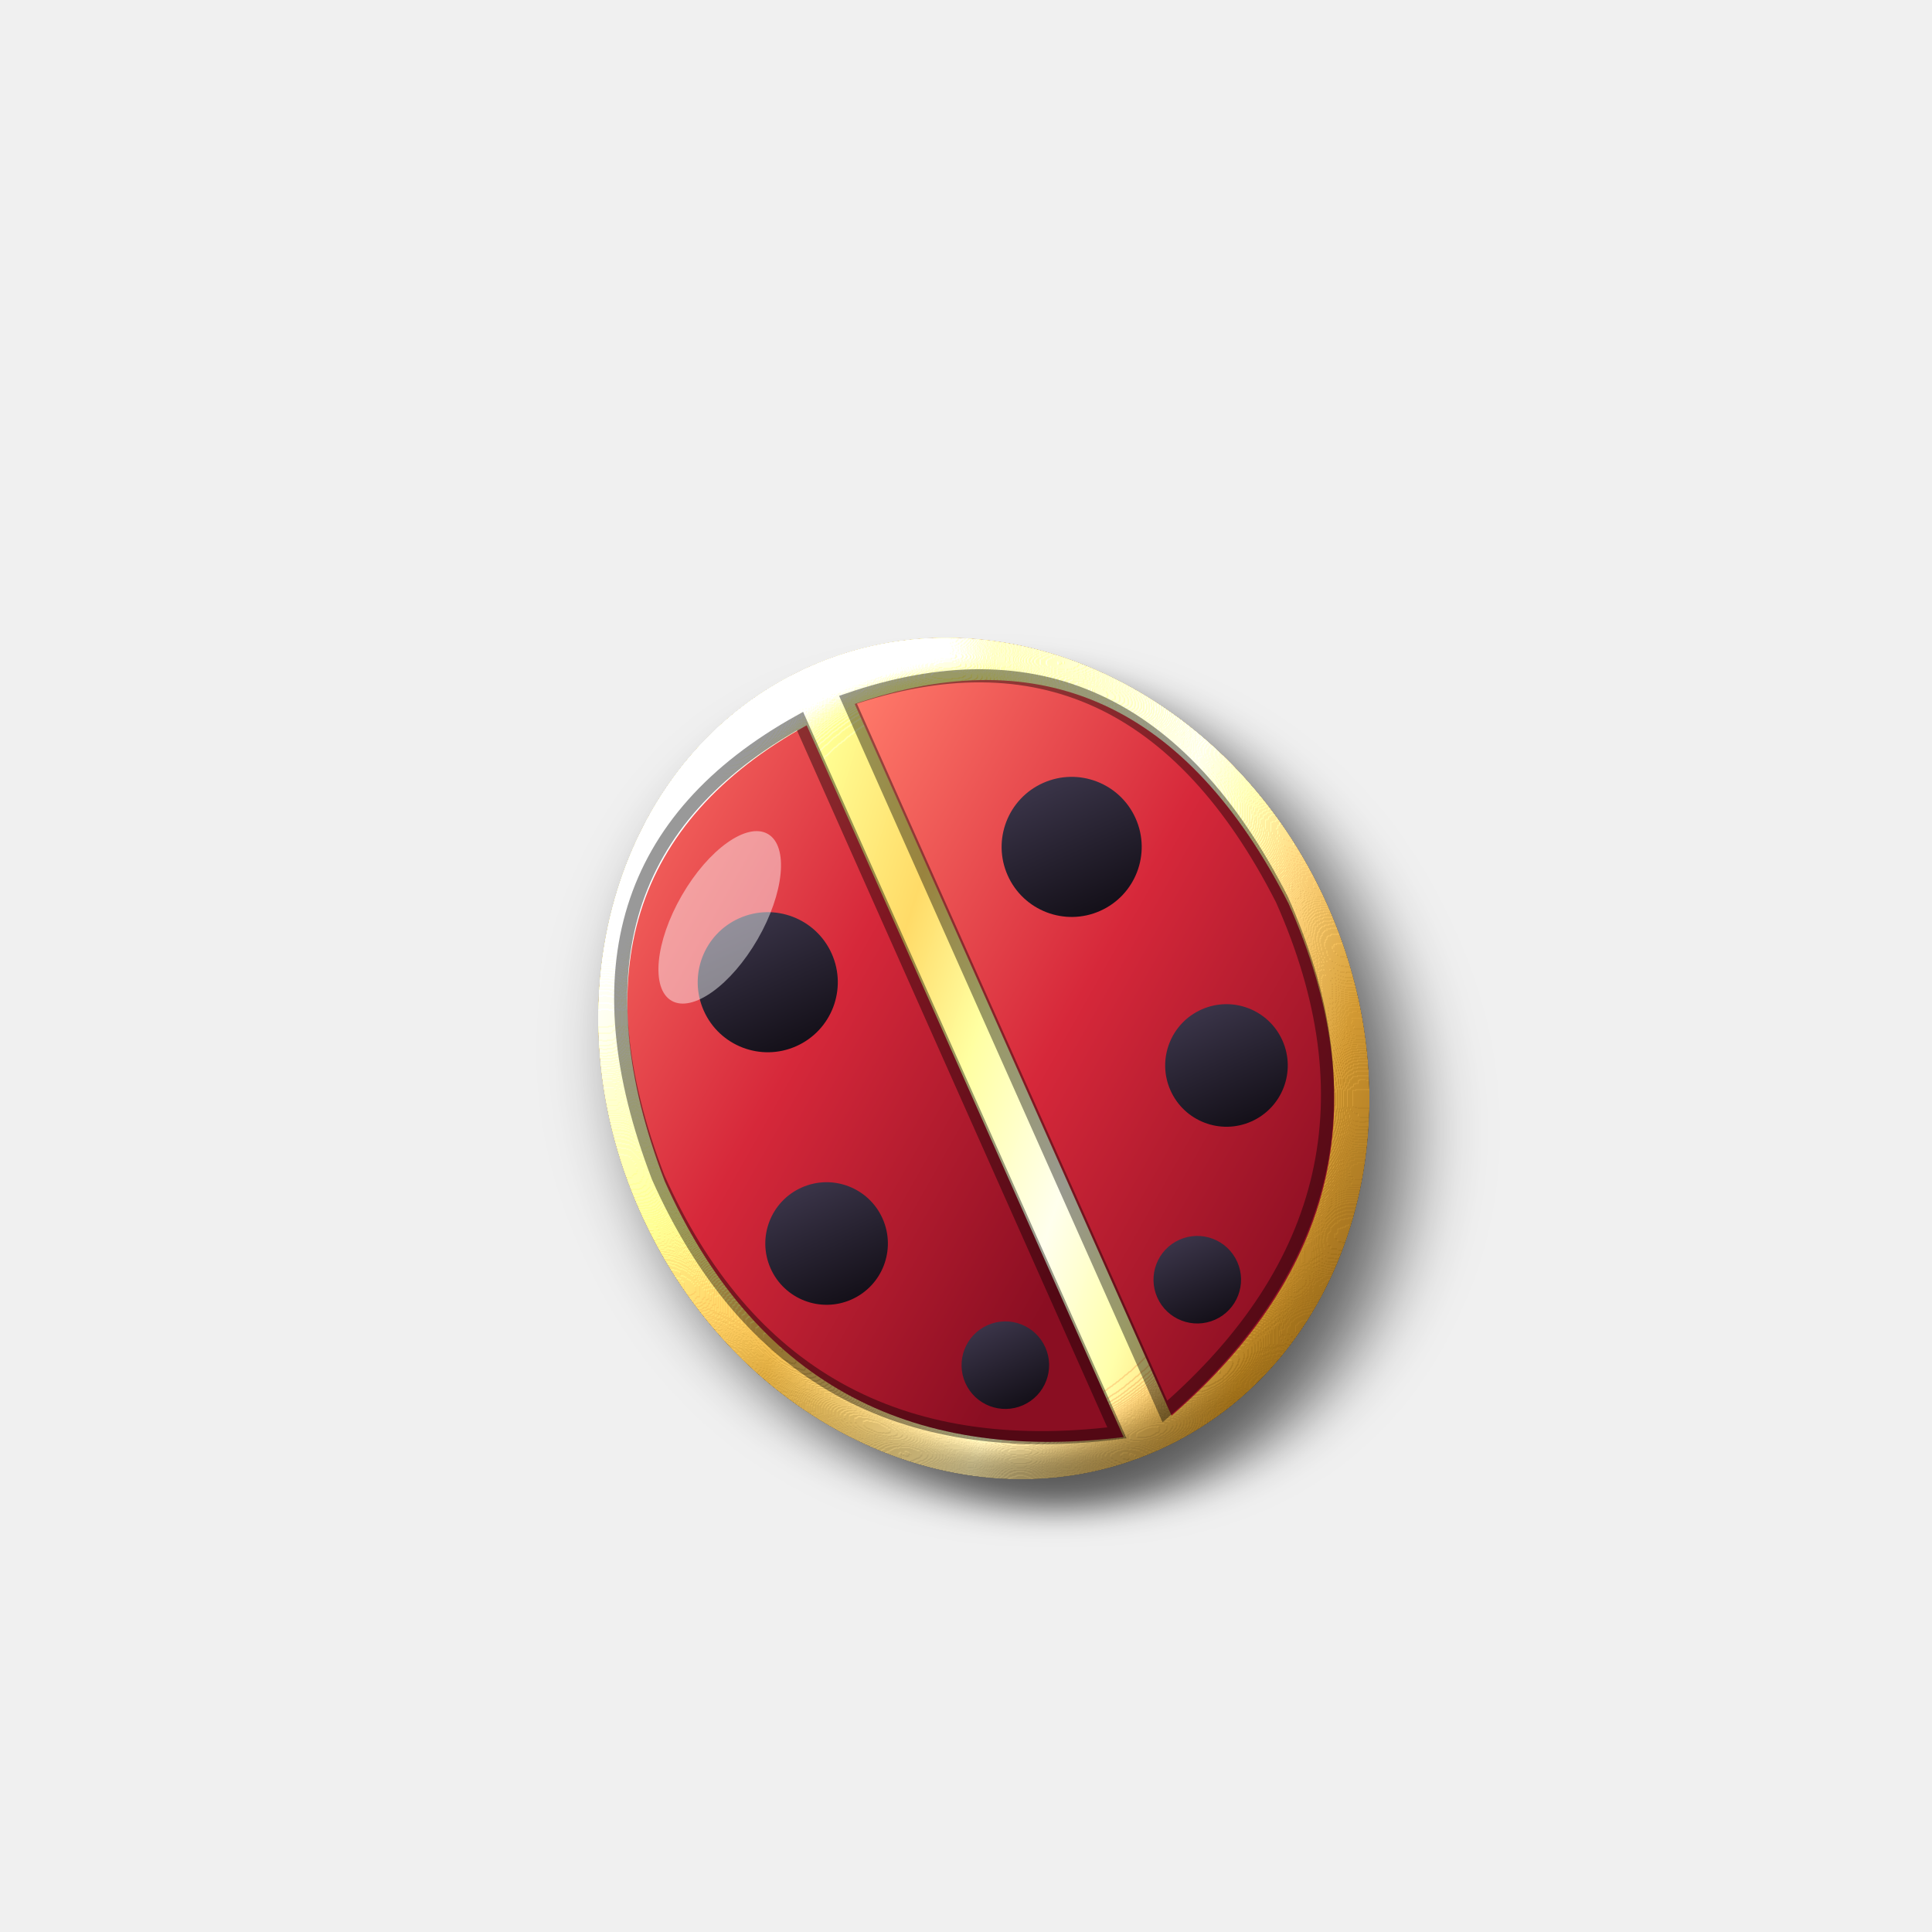
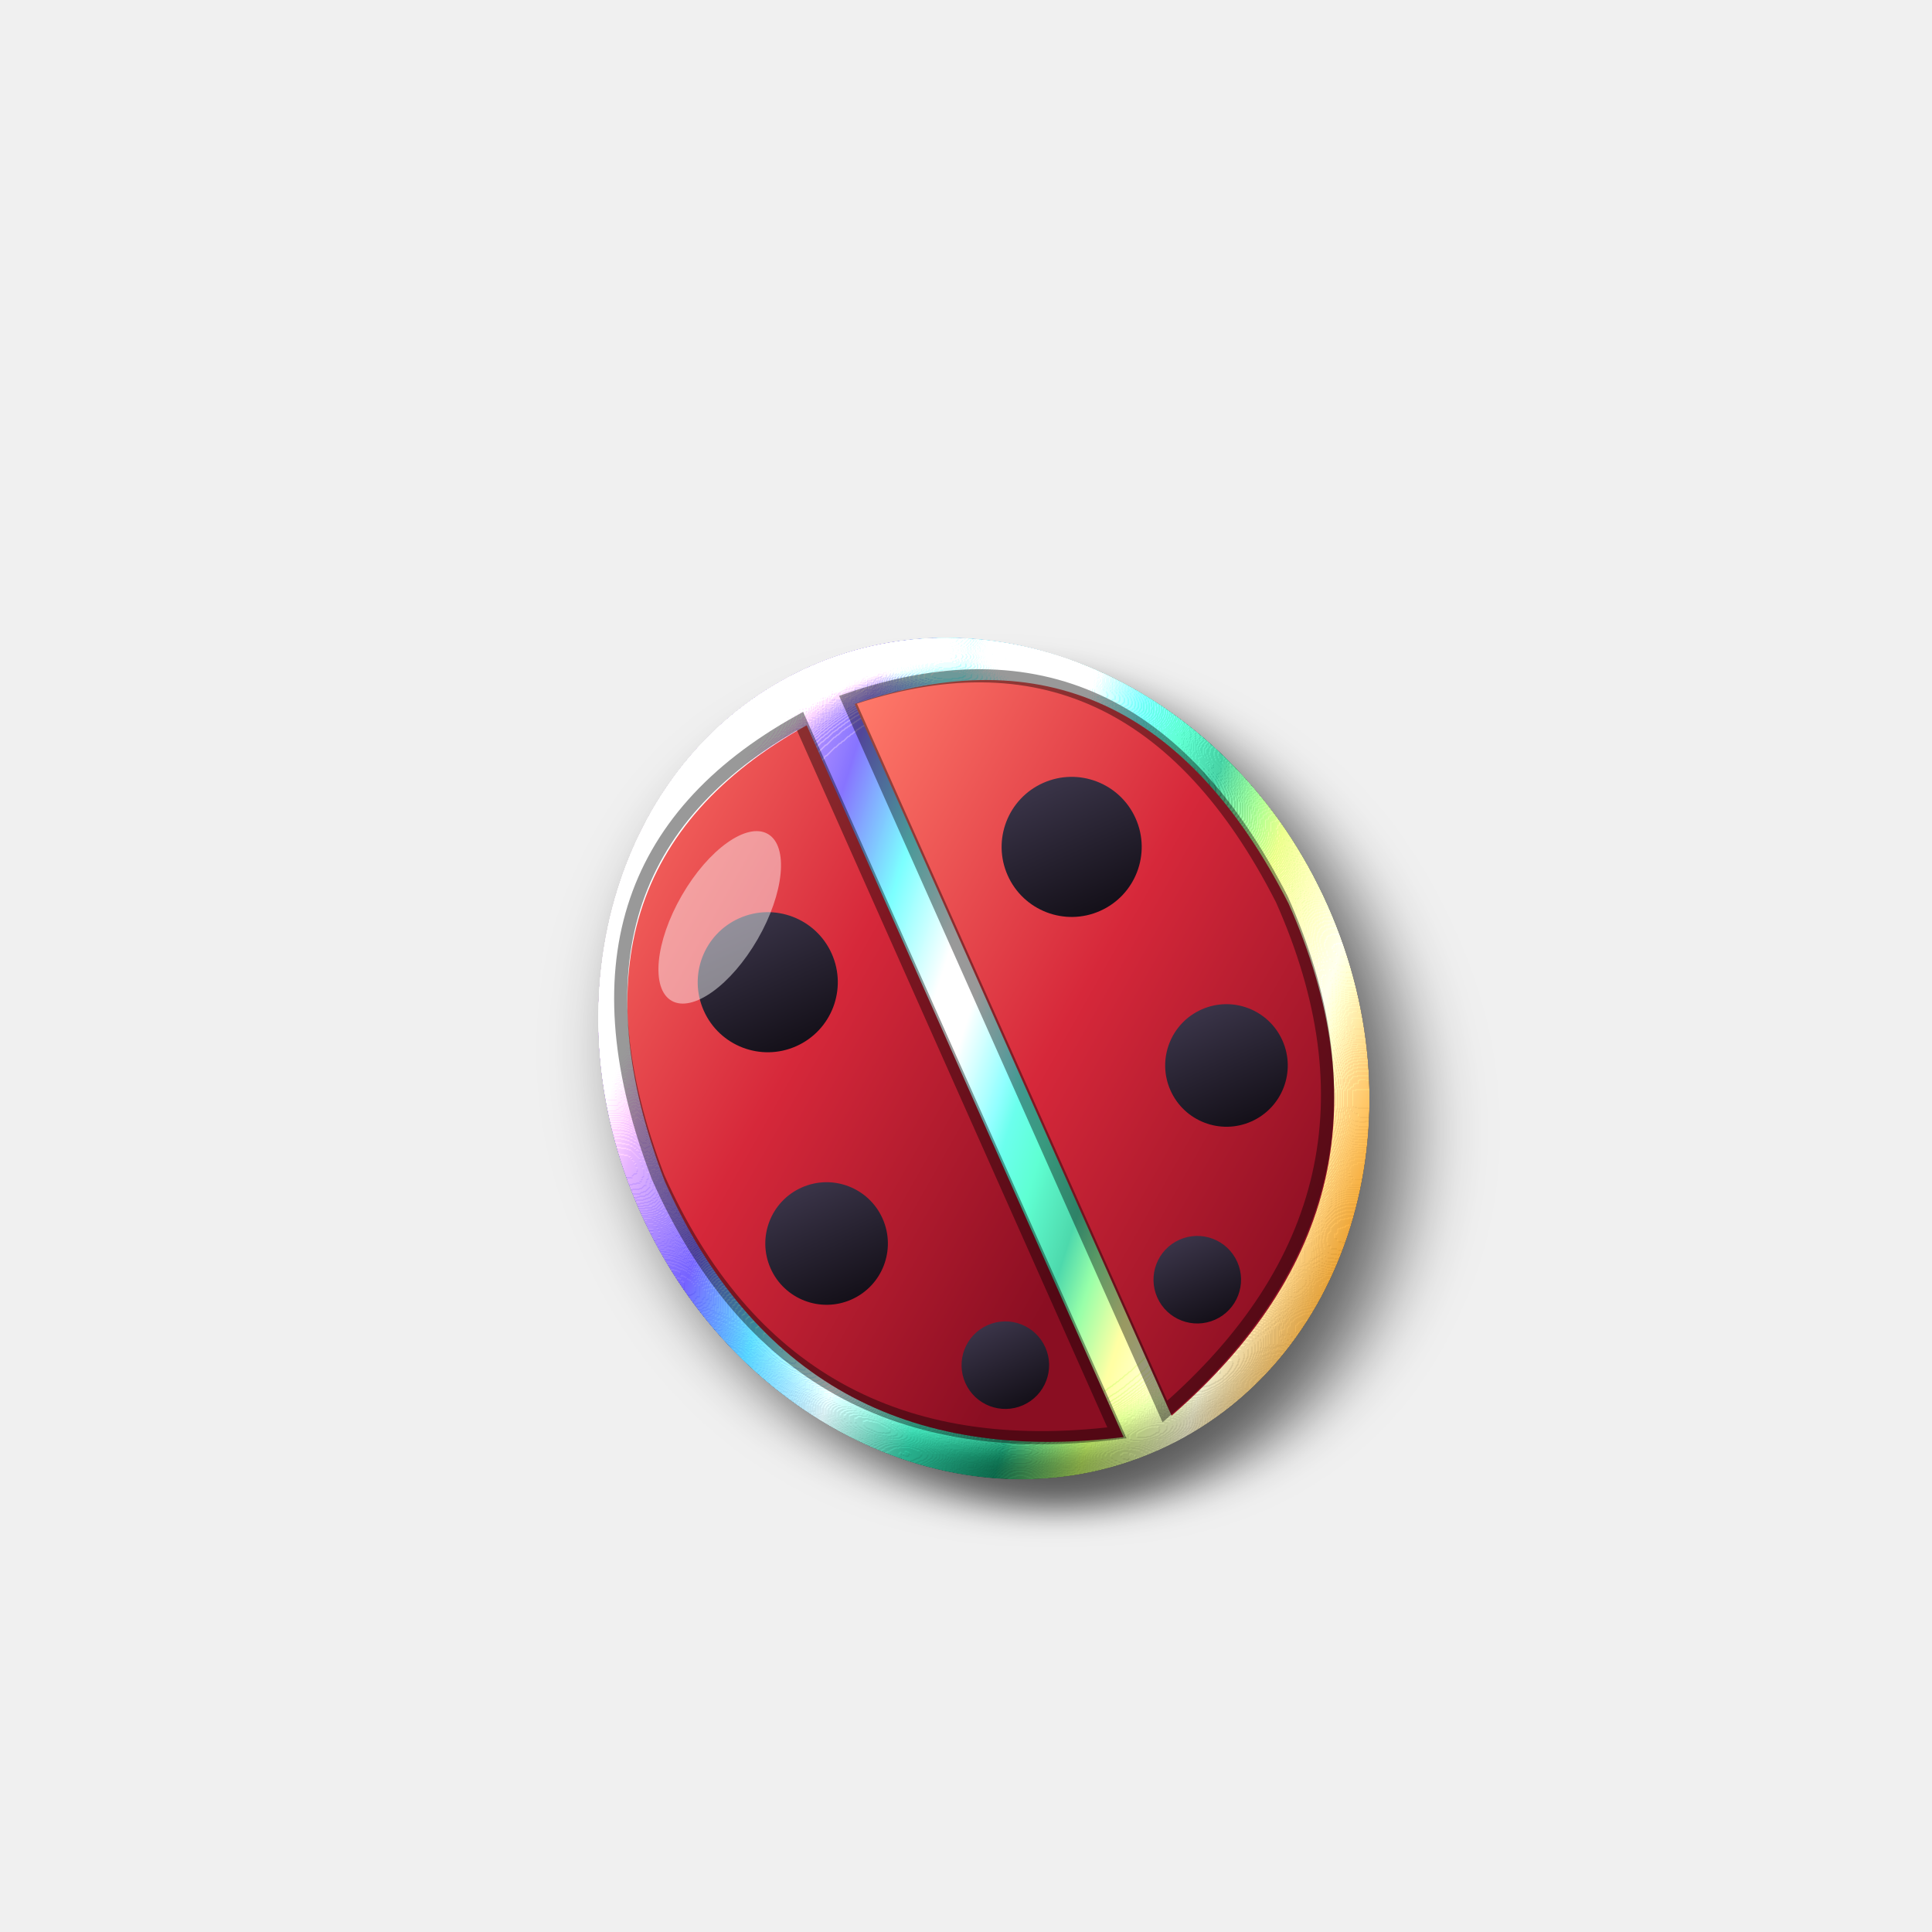
<svg xmlns="http://www.w3.org/2000/svg" viewBox="0 0 512 512">
  <defs>
    <linearGradient id="mg" x1="0" y1="0" x2="1" y2="1">
-       <stop offset="0" stop-color="#FFF7D6" />
-       <stop offset="0.2" stop-color="#F7D774" />
-       <stop offset="0.4" stop-color="#D29C2C" />
-       <stop offset="0.6" stop-color="#FFEDAE" />
-       <stop offset="0.8" stop-color="#C2861A" />
-       <stop offset="1" stop-color="#7A4C08" />
+       <stop offset="0" stop-color="#E0249A" />
+       <stop offset="0.08" stop-color="#FF8AE0" />
+       <stop offset="0.15" stop-color="#FFE8FB" />
+       <stop offset="0.23" stop-color="#9A6BFF" />
+       <stop offset="0.31" stop-color="#4A38D8" />
+       <stop offset="0.38" stop-color="#3FC0FF" />
+       <stop offset="0.46" stop-color="#E2FBFF" />
+       <stop offset="0.54" stop-color="#2FD9AE" />
+       <stop offset="0.62" stop-color="#129A6E" />
+       <stop offset="0.69" stop-color="#C4F566" />
+       <stop offset="0.77" stop-color="#FFFCD8" />
+       <stop offset="0.85" stop-color="#FFB036" />
+       <stop offset="0.92" stop-color="#E2513A" />
+       <stop offset="1" stop-color="#E0249A" />
    </linearGradient>
    <linearGradient id="mh" x1="1" y1="0" x2="0" y2="1">
-       <stop offset="0" stop-color="#FFEDAE" />
-       <stop offset="0.25" stop-color="#F7D774" />
-       <stop offset="0.5" stop-color="#D29C2C" />
-       <stop offset="0.75" stop-color="#FFF7D6" />
-       <stop offset="1" stop-color="#C2861A" />
+       <stop offset="0" stop-color="#E2FBFF" />
+       <stop offset="0.08" stop-color="#2FD9AE" />
+       <stop offset="0.15" stop-color="#129A6E" />
+       <stop offset="0.23" stop-color="#C4F566" />
+       <stop offset="0.31" stop-color="#FFFCD8" />
+       <stop offset="0.38" stop-color="#FFB036" />
+       <stop offset="0.46" stop-color="#E2513A" />
+       <stop offset="0.54" stop-color="#E0249A" />
+       <stop offset="0.62" stop-color="#FF8AE0" />
+       <stop offset="0.69" stop-color="#FFE8FB" />
+       <stop offset="0.77" stop-color="#9A6BFF" />
+       <stop offset="0.85" stop-color="#4A38D8" />
+       <stop offset="0.92" stop-color="#3FC0FF" />
+       <stop offset="1" stop-color="#E2FBFF" />
    </linearGradient>
-     <radialGradient id="ms" cx="0.36" cy="0.3" r="0.8">
-       <stop offset="0" stop-color="#FFF7D6" />
-       <stop offset="0.33" stop-color="#F7D774" />
-       <stop offset="0.67" stop-color="#D29C2C" />
-       <stop offset="1" stop-color="#7A4C08" />
+     <radialGradient id="ms" cx="0.36" cy="0.3" r="0.85">
+       <stop offset="0" stop-color="#FFFFFF" />
+       <stop offset="0.17" stop-color="#FFC8F4" />
+       <stop offset="0.33" stop-color="#9A6BFF" />
+       <stop offset="0.5" stop-color="#3FC0FF" />
+       <stop offset="0.67" stop-color="#2FD9AE" />
+       <stop offset="0.83" stop-color="#FFB036" />
+       <stop offset="1" stop-color="#7A1E9E" />
    </radialGradient>
    <filter id="r1" x="-25%" y="-25%" width="150%" height="160%" color-interpolation-filters="sRGB">
      <feGaussianBlur in="SourceAlpha" stdDeviation="6" result="h" />
      <feDiffuseLighting in="h" surfaceScale="7" diffuseConstant="1" lighting-color="#FFFFFF" result="d">
        <feDistantLight azimuth="235" elevation="52" />
      </feDiffuseLighting>
      <feComposite in="SourceGraphic" in2="d" operator="arithmetic" k1="1.3" result="l" />
      <feSpecularLighting in="h" surfaceScale="7" specularConstant="1.15" specularExponent="22" lighting-color="#FFFFFF" result="s">
        <feDistantLight azimuth="235" elevation="38" />
      </feSpecularLighting>
      <feComposite in="s" in2="SourceAlpha" operator="in" result="s2" />
      <feComposite in="l" in2="s2" operator="arithmetic" k2="1" k3=".85" result="m" />
      <feComposite in="m" in2="SourceAlpha" operator="in" result="o" />
      <feGaussianBlur in="SourceAlpha" stdDeviation="5" />
      <feOffset dx="3" dy="7" />
      <feComponentTransfer>
        <feFuncA type="linear" slope=".62" />
      </feComponentTransfer>
      <feMerge>
        <feMergeNode />
        <feMergeNode in="o" />
      </feMerge>
    </filter>
    <filter id="r2" x="-25%" y="-25%" width="150%" height="160%" color-interpolation-filters="sRGB">
      <feGaussianBlur in="SourceAlpha" stdDeviation="3.5" result="h" />
      <feDiffuseLighting in="h" surfaceScale="5" diffuseConstant="1" lighting-color="#FFFFFF" result="d">
        <feDistantLight azimuth="235" elevation="52" />
      </feDiffuseLighting>
      <feComposite in="SourceGraphic" in2="d" operator="arithmetic" k1="1.3" result="l" />
      <feSpecularLighting in="h" surfaceScale="5" specularConstant="1.15" specularExponent="22" lighting-color="#FFFFFF" result="s">
        <feDistantLight azimuth="235" elevation="38" />
      </feSpecularLighting>
      <feComposite in="s" in2="SourceAlpha" operator="in" result="s2" />
      <feComposite in="l" in2="s2" operator="arithmetic" k2="1" k3=".85" result="m" />
      <feComposite in="m" in2="SourceAlpha" operator="in" result="o" />
      <feGaussianBlur in="SourceAlpha" stdDeviation="3" />
      <feOffset dx="1.8" dy="4.2" />
      <feComponentTransfer>
        <feFuncA type="linear" slope=".62" />
      </feComponentTransfer>
      <feMerge>
        <feMergeNode />
        <feMergeNode in="o" />
      </feMerge>
    </filter>
    <filter id="r3" x="-25%" y="-25%" width="150%" height="160%" color-interpolation-filters="sRGB">
      <feGaussianBlur in="SourceAlpha" stdDeviation="1.8" result="h" />
      <feDiffuseLighting in="h" surfaceScale="3" diffuseConstant="1" lighting-color="#FFFFFF" result="d">
        <feDistantLight azimuth="235" elevation="52" />
      </feDiffuseLighting>
      <feComposite in="SourceGraphic" in2="d" operator="arithmetic" k1="1.3" result="l" />
      <feSpecularLighting in="h" surfaceScale="3" specularConstant="1.15" specularExponent="22" lighting-color="#FFFFFF" result="s">
        <feDistantLight azimuth="235" elevation="38" />
      </feSpecularLighting>
      <feComposite in="s" in2="SourceAlpha" operator="in" result="s2" />
      <feComposite in="l" in2="s2" operator="arithmetic" k2="1" k3=".85" result="m" />
      <feComposite in="m" in2="SourceAlpha" operator="in" result="o" />
      <feGaussianBlur in="SourceAlpha" stdDeviation="1.75" />
      <feOffset dx="1.05" dy="2.45" />
      <feComponentTransfer>
        <feFuncA type="linear" slope=".62" />
      </feComponentTransfer>
      <feMerge>
        <feMergeNode />
        <feMergeNode in="o" />
      </feMerge>
    </filter>
    <filter id="r0" x="-25%" y="-25%" width="150%" height="160%" color-interpolation-filters="sRGB">
      <feGaussianBlur in="SourceAlpha" stdDeviation="9" result="h" />
      <feDiffuseLighting in="h" surfaceScale="15" diffuseConstant="1" lighting-color="#FFFFFF" result="d">
        <feDistantLight azimuth="235" elevation="52" />
      </feDiffuseLighting>
      <feComposite in="SourceGraphic" in2="d" operator="arithmetic" k1="1.3" result="l" />
      <feSpecularLighting in="h" surfaceScale="15" specularConstant="1.5" specularExponent="16" lighting-color="#FFFFFF" result="s">
        <feDistantLight azimuth="235" elevation="38" />
      </feSpecularLighting>
      <feComposite in="s" in2="SourceAlpha" operator="in" result="s2" />
      <feComposite in="l" in2="s2" operator="arithmetic" k2="1" k3=".85" result="m" />
      <feComposite in="m" in2="SourceAlpha" operator="in" result="o" />
      <feGaussianBlur in="SourceAlpha" stdDeviation="7" />
      <feOffset dx="4.2" dy="9.8" />
      <feComponentTransfer>
        <feFuncA type="linear" slope=".62" />
      </feComponentTransfer>
      <feMerge>
        <feMergeNode />
        <feMergeNode in="o" />
      </feMerge>
    </filter>
    <linearGradient id="er" x1="0" y1="0" x2="0.3" y2="1">
      <stop offset="0" stop-color="#FF7A6A" />
      <stop offset="0.5" stop-color="#D6283A" />
      <stop offset="1" stop-color="#8A0E22" />
    </linearGradient>
    <linearGradient id="eo" x1="0" y1="0" x2="0" y2="1">
      <stop offset="0" stop-color="#FFE08A" />
      <stop offset="0.33" stop-color="#FF9A2A" />
      <stop offset="0.67" stop-color="#E0441C" />
      <stop offset="1" stop-color="#9E1420" />
    </linearGradient>
    <linearGradient id="ew" x1="0" y1="0" x2="0" y2="1">
      <stop offset="0" stop-color="#FFFFF4" />
      <stop offset="0.5" stop-color="#FFF0B8" />
      <stop offset="1" stop-color="#FFC864" />
    </linearGradient>
    <linearGradient id="ek" x1="0" y1="0" x2="0" y2="1">
      <stop offset="0" stop-color="#3A3448" />
      <stop offset="1" stop-color="#141019" />
    </linearGradient>
    <linearGradient id="ey" x1="0" y1="0" x2="0" y2="1">
      <stop offset="0" stop-color="#FFF6B0" />
      <stop offset="0.5" stop-color="#FFD23A" />
      <stop offset="1" stop-color="#F09A1A" />
    </linearGradient>
    <linearGradient id="ec" x1="0" y1="0" x2="0" y2="1">
      <stop offset="0" stop-color="#FF9C80" />
      <stop offset="0.5" stop-color="#E2573A" />
      <stop offset="1" stop-color="#A8341E" />
    </linearGradient>
    <linearGradient id="eb" x1="0" y1="0" x2="0" y2="1">
      <stop offset="0" stop-color="#B8E6FF" />
      <stop offset="0.5" stop-color="#4AA8F0" />
      <stop offset="1" stop-color="#1A5EB8" />
    </linearGradient>
    <radialGradient id="gh" cx="0.5" cy="0.5" r="0.5">
      <stop offset="0" stop-color="#FFFFFF" stop-opacity="0.8" />
      <stop offset="1" stop-color="#FFFFFF" stop-opacity="0" />
    </radialGradient>
  </defs>
  <g transform="translate(256 256) scale(1.16) translate(-262 -250)">
    <g transform="rotate(-24 262 262)">
      <g filter="url(#r0)" fill="url(#mg)">
        <ellipse cx="262" cy="272" rx="86" ry="98" />
      </g>
      <path d="M256 186Q188 192 184 268Q184 342 256 364z" fill="url(#er)" />
      <path d="M256 186Q188 192 184 268Q184 342 256 364z" fill="none" stroke="#000" stroke-opacity=".4" stroke-width="3" transform="translate(-1 -1.5)" />
      <path d="M268 186Q336 192 340 268Q340 342 268 364z" fill="url(#er)" />
      <path d="M268 186Q336 192 340 268Q340 342 268 364z" fill="none" stroke="#000" stroke-opacity=".4" stroke-width="3" transform="translate(-1 -1.5)" />
      <g fill="url(#ek)">
        <circle cx="224" cy="236" r="16" />
        <circle cx="300" cy="236" r="16" />
        <circle cx="212" cy="296" r="14" />
        <circle cx="312" cy="296" r="14" />
        <circle cx="238" cy="338" r="10" />
        <circle cx="286" cy="338" r="10" />
      </g>
      <ellipse cx="220" cy="218" rx="22" ry="10" fill="#FFFFFF" opacity=".45" transform="rotate(-36 220 218)" />
    </g>
  </g>
</svg>
